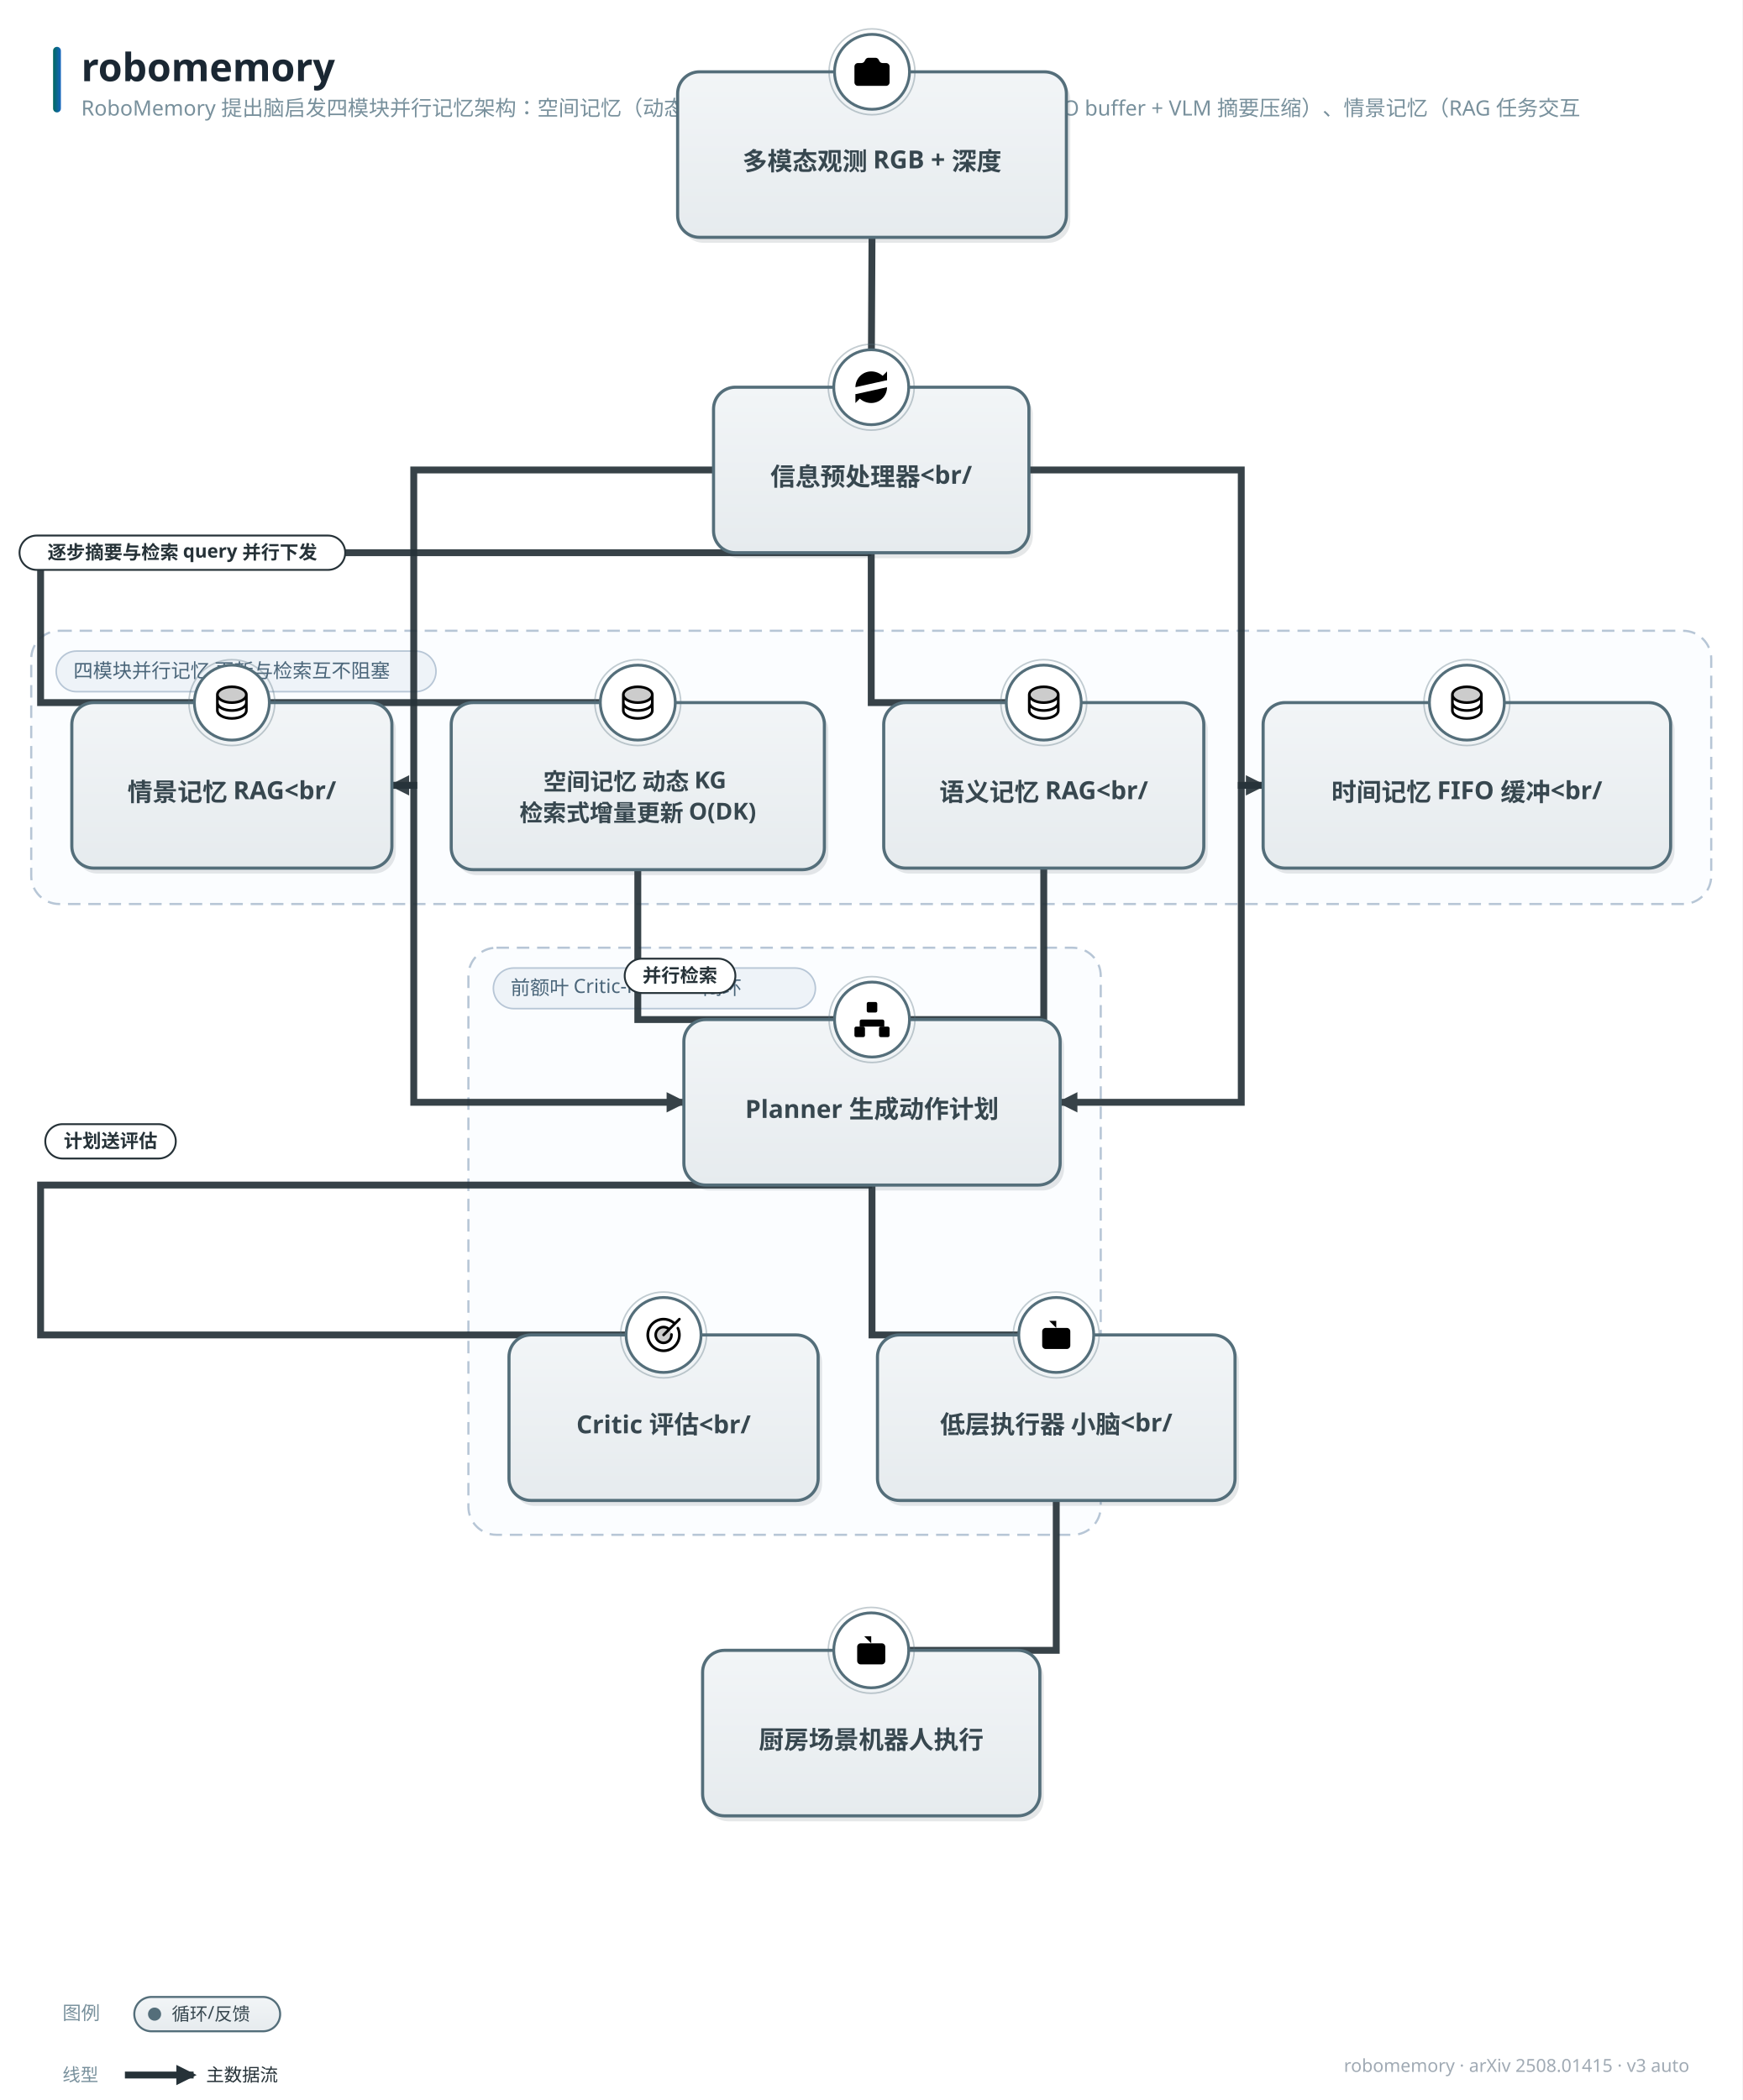
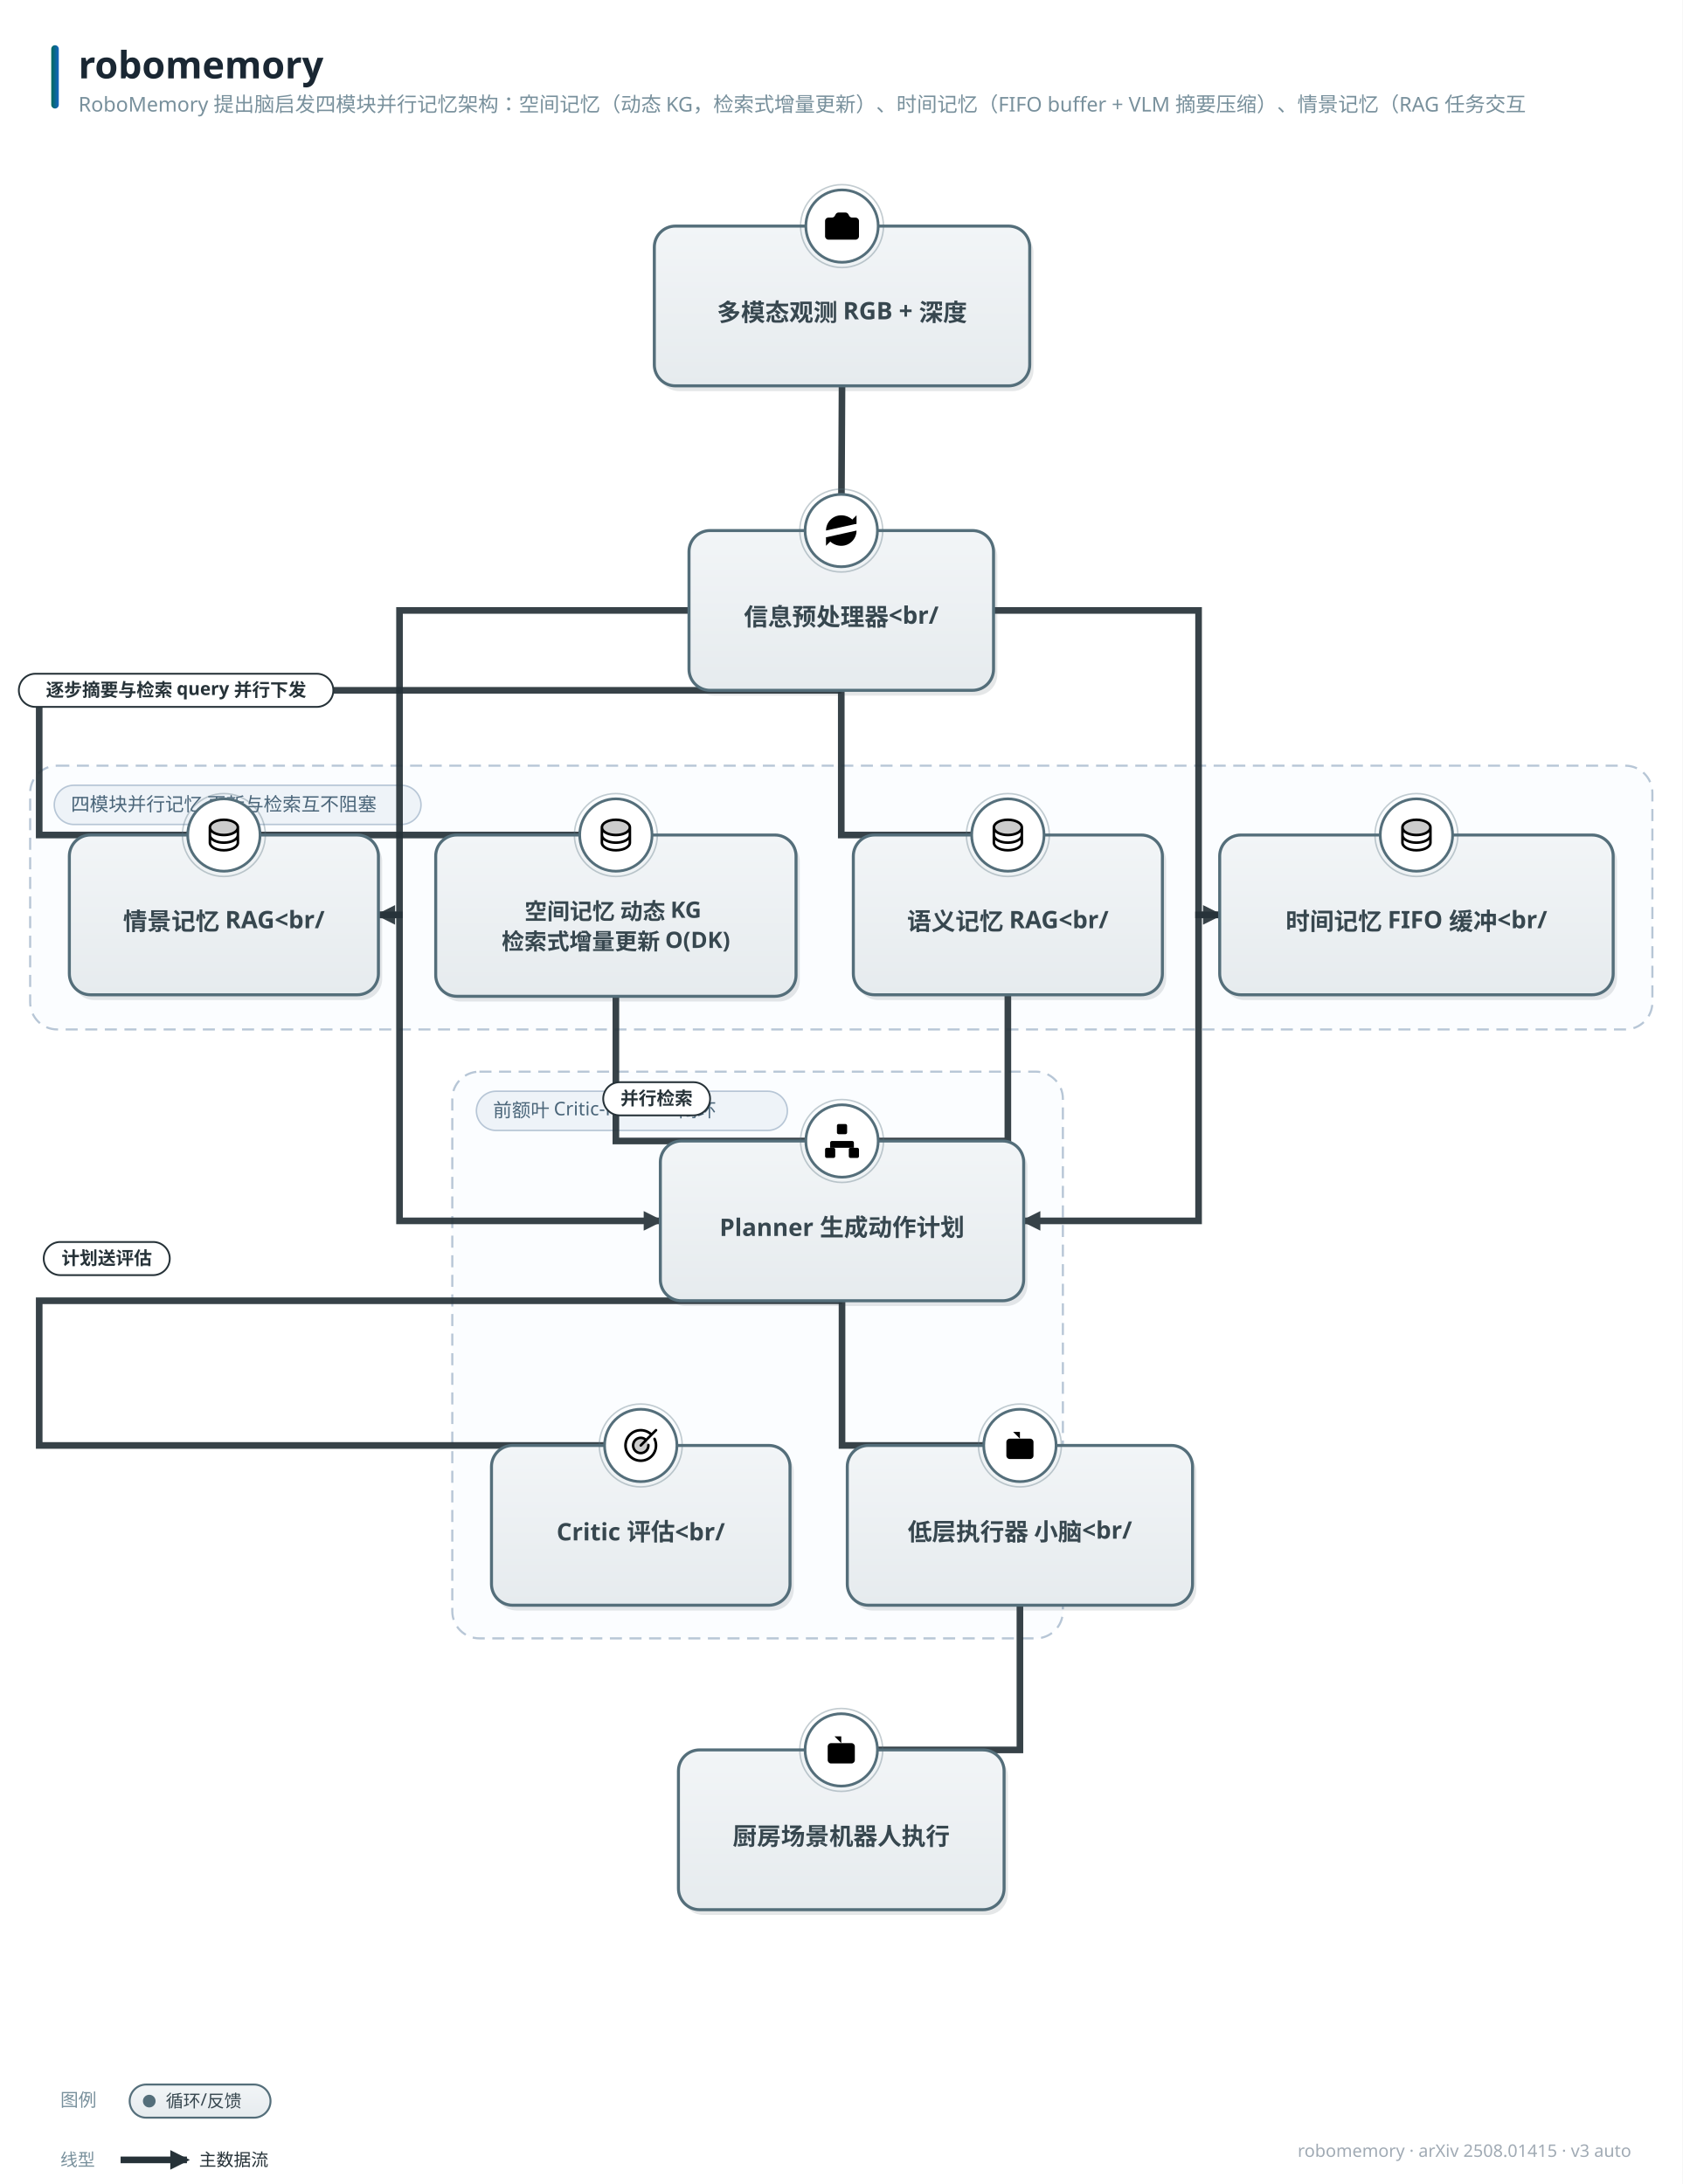
- <svg xmlns="http://www.w3.org/2000/svg" width="1116" height="1345" viewBox="0 0 1116 1345" font-family="'PingFang SC','Hiragino Sans GB','Microsoft YaHei','Segoe UI',sans-serif">
+ <svg xmlns="http://www.w3.org/2000/svg" width="1116" height="1449" viewBox="0 0 1116 1449" font-family="'PingFang SC','Hiragino Sans GB','Microsoft YaHei','Segoe UI',sans-serif">
  <style>text{font-family:'PingFang SC','Hiragino Sans GB','Microsoft YaHei','Segoe UI',sans-serif;} .lbl{font-weight:700;}</style>
  <defs>
    <linearGradient id="g-data" x1="0" y1="0" x2="0" y2="1">
      <stop offset="0" stop-color="#f1f9f1" />
      <stop offset="1" stop-color="#e2f0e2" />
    </linearGradient>
    <linearGradient id="g-frozen" x1="0" y1="0" x2="0" y2="1">
      <stop offset="0" stop-color="#f0f7fe" />
      <stop offset="1" stop-color="#dcecfb" />
    </linearGradient>
    <linearGradient id="g-train" x1="0" y1="0" x2="0" y2="1">
      <stop offset="0" stop-color="#fff6e8" />
      <stop offset="1" stop-color="#ffedd4" />
    </linearGradient>
    <linearGradient id="g-loss" x1="0" y1="0" x2="0" y2="1">
      <stop offset="0" stop-color="#fdf0f1" />
      <stop offset="1" stop-color="#f9e0e2" />
    </linearGradient>
    <linearGradient id="g-act" x1="0" y1="0" x2="0" y2="1">
      <stop offset="0" stop-color="#f8f1fb" />
      <stop offset="1" stop-color="#f0e4f7" />
    </linearGradient>
    <linearGradient id="g-loop" x1="0" y1="0" x2="0" y2="1">
      <stop offset="0" stop-color="#f2f5f7" />
      <stop offset="1" stop-color="#e6ebee" />
    </linearGradient>
    <linearGradient id="g-env" x1="0" y1="0" x2="0" y2="1">
      <stop offset="0" stop-color="#eef8f6" />
      <stop offset="1" stop-color="#dcf0ec" />
    </linearGradient>
    <linearGradient id="g-mem" x1="0" y1="0" x2="0" y2="1">
      <stop offset="0" stop-color="#fffef0" />
      <stop offset="1" stop-color="#fdf6d8" />
    </linearGradient>
    <linearGradient id="g-reward" x1="0" y1="0" x2="0" y2="1">
      <stop offset="0" stop-color="#fdf2f7" />
      <stop offset="1" stop-color="#f9e2ed" />
    </linearGradient>
    <linearGradient id="g-key" x1="0" y1="0" x2="0" y2="1">
      <stop offset="0" stop-color="#fffaf0" />
      <stop offset="1" stop-color="#fff1d6" />
    </linearGradient>
    <linearGradient id="g-title" x1="0" y1="0" x2="1" y2="0">
      <stop offset="0" stop-color="#00695c" />
      <stop offset="1" stop-color="#1565c0" />
    </linearGradient>
    <marker id="arr-main" viewBox="0 0 10 10" refX="8.5" refY="5" markerWidth="13" markerHeight="13" markerUnits="userSpaceOnUse" orient="auto-start-reverse">
      <path d="M0 0 L10 5 L0 10 z" fill="#546e7a" />
    </marker>
    <marker id="arr-thick" viewBox="0 0 10 10" refX="8.5" refY="5" markerWidth="13" markerHeight="13" markerUnits="userSpaceOnUse" orient="auto-start-reverse">
      <path d="M0 0 L10 5 L0 10 z" fill="#263238" />
    </marker>
    <marker id="arr-thin" viewBox="0 0 10 10" refX="8.5" refY="5" markerWidth="13" markerHeight="13" markerUnits="userSpaceOnUse" orient="auto-start-reverse">
      <path d="M0 0 L10 5 L0 10 z" fill="#9fb0bb" />
    </marker>
    <marker id="arr-fb" viewBox="0 0 10 10" refX="8.5" refY="5" markerWidth="13" markerHeight="13" markerUnits="userSpaceOnUse" orient="auto-start-reverse">
      <path d="M0 0 L10 5 L0 10 z" fill="#1565c0" />
    </marker>
    <marker id="arr-loss" viewBox="0 0 10 10" refX="8.5" refY="5" markerWidth="13" markerHeight="13" markerUnits="userSpaceOnUse" orient="auto-start-reverse">
      <path d="M0 0 L10 5 L0 10 z" fill="#c62828" />
    </marker>
  </defs>
-   <rect width="1116" height="1345" fill="#ffffff" />
+   <rect width="1116" height="1449" fill="#ffffff" />
  <rect x="34" y="30" width="5" height="42" rx="2.5" fill="url(#g-title)" />
  <text x="52" y="52" font-size="25" font-weight="800" fill="#1a2733">robomemory</text>
  <text x="52" y="74" font-size="13.5" fill="#78909c">RoboMemory 提出脑启发四模块并行记忆架构：空间记忆（动态 KG，检索式增量更新）、时间记忆（FIFO buffer + VLM 摘要压缩）、情景记忆（RAG 任务交互</text>
-   <text x="1082" y="1327" font-size="11.5" fill="#a0aab4" text-anchor="end">robomemory · arXiv 2508.01415 · v3 auto</text>
-   <rect x="20" y="404" width="1076" height="175" rx="18" fill="#fbfdff" stroke="#b7c6d6" stroke-width="1.4" stroke-dasharray="8 5" />
-   <rect x="36" y="417" width="243.25" height="26" rx="13" fill="#eef3f8" stroke="#b7c6d6" />
-   <text x="47" y="434" font-size="12.5" fill="#4a6579">四模块并行记忆 更新与检索互不阻塞</text>
-   <rect x="300" y="607" width="405" height="376" rx="18" fill="#fbfdff" stroke="#b7c6d6" stroke-width="1.4" stroke-dasharray="8 5" />
-   <rect x="316" y="620" width="206.25" height="26" rx="13" fill="#eef3f8" stroke="#b7c6d6" />
-   <text x="327" y="637" font-size="12.5" fill="#4a6579">前额叶 Critic-Planner 闭环</text>
-   <path d="M 558.5 152.0 L 558.0 248.0" fill="none" stroke="#263238" stroke-width="4.4" marker-end="url(#arr-thick)" opacity="0.92" />
-   <path d="M 558.0 354.0 L 26.0 354.0 L 26.0 450.0 L 408.5 450.0" fill="none" stroke="#263238" stroke-width="4.4" marker-end="url(#arr-thick)" opacity="0.92" />
-   <path d="M 659.0 301.0 L 795.0 301.0 L 795.0 503.0 L 809.0 503.0" fill="none" stroke="#263238" stroke-width="4.4" marker-end="url(#arr-thick)" opacity="0.92" />
-   <path d="M 457.0 301.0 L 265.0 301.0 L 265.0 503.0 L 251.0 503.0" fill="none" stroke="#263238" stroke-width="4.4" marker-end="url(#arr-thick)" opacity="0.92" />
-   <path d="M 558.0 354.0 L 558.0 450.0 L 668.5 450.0" fill="none" stroke="#263238" stroke-width="4.4" marker-end="url(#arr-thick)" opacity="0.92" />
-   <path d="M 408.5 557.0 L 408.5 653.0 L 558.5 653.0" fill="none" stroke="#263238" stroke-width="4.4" marker-end="url(#arr-thick)" opacity="0.92" />
-   <path d="M 809.0 503.0 L 795.0 503.0 L 795.0 706.0 L 679.0 706.0" fill="none" stroke="#263238" stroke-width="4.4" marker-end="url(#arr-thick)" opacity="0.92" />
-   <path d="M 251.0 503.0 L 265.0 503.0 L 265.0 706.0 L 438.0 706.0" fill="none" stroke="#263238" stroke-width="4.4" marker-end="url(#arr-thick)" opacity="0.92" />
-   <path d="M 668.5 556.0 L 668.5 653.0 L 558.5 653.0" fill="none" stroke="#263238" stroke-width="4.4" marker-end="url(#arr-thick)" opacity="0.92" />
-   <path d="M 558.5 759.0 L 26.0 759.0 L 26.0 855.0 L 425.0 855.0" fill="none" stroke="#263238" stroke-width="4.4" marker-end="url(#arr-thick)" opacity="0.92" />
-   <path d="M 558.5 759.0 L 558.5 855.0 L 676.5 855.0" fill="none" stroke="#263238" stroke-width="4.4" marker-end="url(#arr-thick)" opacity="0.92" />
-   <path d="M 676.5 961.0 L 676.5 1057.0 L 558.0 1057.0" fill="none" stroke="#263238" stroke-width="4.4" marker-end="url(#arr-thick)" opacity="0.92" />
-   <rect x="436.5" y="49.5" width="249" height="106" rx="14" fill="#37474f" opacity="0.13" />
-   <rect x="434" y="46" width="249" height="106" rx="14" fill="url(#g-loop)" stroke="#546e7a" stroke-width="2.0" />
-   <circle cx="558.5" cy="46" r="24" fill="#ffffff" stroke="#546e7a" stroke-width="1.8" />
-   <circle cx="558.5" cy="46" r="27.5" fill="none" stroke="#546e7a" stroke-width="1" opacity="0.35" />
-   <g transform="translate(545.0,32.5) scale(1.125)">
+   <text x="1082" y="1431" font-size="11.5" fill="#a0aab4" text-anchor="end">robomemory · arXiv 2508.01415 · v3 auto</text>
+   <rect x="20" y="508" width="1076" height="175" rx="18" fill="#fbfdff" stroke="#b7c6d6" stroke-width="1.4" stroke-dasharray="8 5" />
+   <rect x="36" y="521" width="243.25" height="26" rx="13" fill="#eef3f8" stroke="#b7c6d6" />
+   <text x="47" y="538" font-size="12.5" fill="#4a6579">四模块并行记忆 更新与检索互不阻塞</text>
+   <rect x="300" y="711" width="405" height="376" rx="18" fill="#fbfdff" stroke="#b7c6d6" stroke-width="1.4" stroke-dasharray="8 5" />
+   <rect x="316" y="724" width="206.25" height="26" rx="13" fill="#eef3f8" stroke="#b7c6d6" />
+   <text x="327" y="741" font-size="12.5" fill="#4a6579">前额叶 Critic-Planner 闭环</text>
+   <path d="M 558.5 256.0 L 558.0 352.0" fill="none" stroke="#263238" stroke-width="4.4" marker-end="url(#arr-thick)" opacity="0.92" />
+   <path d="M 558.0 458.0 L 26.0 458.0 L 26.0 554.0 L 408.5 554.0" fill="none" stroke="#263238" stroke-width="4.4" marker-end="url(#arr-thick)" opacity="0.92" />
+   <path d="M 659.0 405.0 L 795.0 405.0 L 795.0 607.0 L 809.0 607.0" fill="none" stroke="#263238" stroke-width="4.4" marker-end="url(#arr-thick)" opacity="0.92" />
+   <path d="M 457.0 405.0 L 265.0 405.0 L 265.0 607.0 L 251.0 607.0" fill="none" stroke="#263238" stroke-width="4.4" marker-end="url(#arr-thick)" opacity="0.92" />
+   <path d="M 558.0 458.0 L 558.0 554.0 L 668.5 554.0" fill="none" stroke="#263238" stroke-width="4.4" marker-end="url(#arr-thick)" opacity="0.92" />
+   <path d="M 408.5 661.0 L 408.5 757.0 L 558.5 757.0" fill="none" stroke="#263238" stroke-width="4.4" marker-end="url(#arr-thick)" opacity="0.92" />
+   <path d="M 809.0 607.0 L 795.0 607.0 L 795.0 810.0 L 679.0 810.0" fill="none" stroke="#263238" stroke-width="4.4" marker-end="url(#arr-thick)" opacity="0.92" />
+   <path d="M 251.0 607.0 L 265.0 607.0 L 265.0 810.0 L 438.0 810.0" fill="none" stroke="#263238" stroke-width="4.4" marker-end="url(#arr-thick)" opacity="0.92" />
+   <path d="M 668.5 660.0 L 668.5 757.0 L 558.5 757.0" fill="none" stroke="#263238" stroke-width="4.4" marker-end="url(#arr-thick)" opacity="0.92" />
+   <path d="M 558.5 863.0 L 26.0 863.0 L 26.0 959.0 L 425.0 959.0" fill="none" stroke="#263238" stroke-width="4.4" marker-end="url(#arr-thick)" opacity="0.92" />
+   <path d="M 558.5 863.0 L 558.5 959.0 L 676.5 959.0" fill="none" stroke="#263238" stroke-width="4.4" marker-end="url(#arr-thick)" opacity="0.92" />
+   <path d="M 676.5 1065.0 L 676.5 1161.0 L 558.0 1161.0" fill="none" stroke="#263238" stroke-width="4.4" marker-end="url(#arr-thick)" opacity="0.92" />
+   <rect x="436.5" y="153.5" width="249" height="106" rx="14" fill="#37474f" opacity="0.13" />
+   <rect x="434" y="150" width="249" height="106" rx="14" fill="url(#g-loop)" stroke="#546e7a" stroke-width="2.0" />
+   <circle cx="558.5" cy="150" r="24" fill="#ffffff" stroke="#546e7a" stroke-width="1.8" />
+   <circle cx="558.5" cy="150" r="27.5" fill="none" stroke="#546e7a" stroke-width="1" opacity="0.35" />
+   <g transform="translate(545.0,136.5) scale(1.125)">
    <path d="M13.997 4a2 2 0 0 1 1.76 1.05l.486.9A2 2 0 0 0 18.003 7H20a2 2 0 0 1 2 2v9a2 2 0 0 1-2 2H4a2 2 0 0 1-2-2V9a2 2 0 0 1 2-2h1.997a2 2 0 0 0 1.759-1.048l.489-.904A2 2 0 0 1 10.004 4z" />
    <circle cx="12" cy="13" r="3" />
  </g>
-   <text x="558.5" y="109" font-size="16" class="lbl" fill="#37474f" text-anchor="middle">多模态观测 RGB + 深度</text>
-   <rect x="459.5" y="251.5" width="202" height="106" rx="14" fill="#37474f" opacity="0.13" />
-   <rect x="457" y="248" width="202" height="106" rx="14" fill="url(#g-loop)" stroke="#546e7a" stroke-width="2.0" />
-   <circle cx="558.0" cy="248" r="24" fill="#ffffff" stroke="#546e7a" stroke-width="1.8" />
-   <circle cx="558.0" cy="248" r="27.5" fill="none" stroke="#546e7a" stroke-width="1" opacity="0.35" />
-   <g transform="translate(544.5,234.5) scale(1.125)">
+   <text x="558.5" y="213" font-size="16" class="lbl" fill="#37474f" text-anchor="middle">多模态观测 RGB + 深度</text>
+   <rect x="459.5" y="355.5" width="202" height="106" rx="14" fill="#37474f" opacity="0.13" />
+   <rect x="457" y="352" width="202" height="106" rx="14" fill="url(#g-loop)" stroke="#546e7a" stroke-width="2.0" />
+   <circle cx="558.0" cy="352" r="24" fill="#ffffff" stroke="#546e7a" stroke-width="1.8" />
+   <circle cx="558.0" cy="352" r="27.5" fill="none" stroke="#546e7a" stroke-width="1" opacity="0.35" />
+   <g transform="translate(544.5,338.5) scale(1.125)">
    <path d="M3 12a9 9 0 0 1 9-9 9.75 9.75 0 0 1 6.74 2.74L21 8" />
    <path d="M21 3v5h-5" />
    <path d="M21 12a9 9 0 0 1-9 9 9.75 9.75 0 0 1-6.74-2.74L3 16" />
    <path d="M8 16H3v5" />
  </g>
-   <text x="558.0" y="311" font-size="16" class="lbl" fill="#37474f" text-anchor="middle">信息预处理器&lt;br/</text>
-   <rect x="291.5" y="453.5" width="239" height="107" rx="14" fill="#37474f" opacity="0.13" />
-   <rect x="289" y="450" width="239" height="107" rx="14" fill="url(#g-loop)" stroke="#546e7a" stroke-width="2.0" />
-   <circle cx="408.5" cy="450" r="24" fill="#ffffff" stroke="#546e7a" stroke-width="1.8" />
-   <circle cx="408.5" cy="450" r="27.5" fill="none" stroke="#546e7a" stroke-width="1" opacity="0.35" />
-   <g transform="translate(395.0,436.5) scale(0.1055)">
-     <path d="M216,80c0,26.51-39.4,48-88,48S40,106.51,40,80s39.4-48,88-48S216,53.49,216,80Z" opacity="0.2" />
-     <path d="M128,24C74.17,24,32,48.6,32,80v96c0,31.4,42.17,56,96,56s96-24.6,96-56V80C224,48.6,181.83,24,128,24Zm80,104c0,9.62-7.88,19.43-21.61,26.92C170.93,163.35,150.19,168,128,168s-42.93-4.65-58.39-13.08C55.88,147.43,48,137.62,48,128V111.36c17.06,15,46.23,24.64,80,24.64s62.94-9.68,80-24.64ZM69.61,53.08C85.07,44.65,105.81,40,128,40s42.93,4.65,58.39,13.08C200.12,60.57,208,70.38,208,80s-7.88,19.43-21.61,26.92C170.93,115.35,150.19,120,128,120s-42.93-4.65-58.39-13.08C55.88,99.43,48,89.62,48,80S55.88,60.57,69.61,53.08ZM186.39,202.92C170.93,211.35,150.19,216,128,216s-42.93-4.65-58.39-13.08C55.88,195.43,48,185.62,48,176V159.36c17.06,15,46.23,24.64,80,24.64s62.94-9.68,80-24.64V176C208,185.62,200.12,195.43,186.39,202.92Z" />
-   </g>
-   <text x="408.5" y="506" font-size="15" class="lbl" fill="#37474f" text-anchor="middle">
+   <text x="558.0" y="415" font-size="16" class="lbl" fill="#37474f" text-anchor="middle">信息预处理器&lt;br/</text>
+   <rect x="291.5" y="557.5" width="239" height="107" rx="14" fill="#37474f" opacity="0.13" />
+   <rect x="289" y="554" width="239" height="107" rx="14" fill="url(#g-loop)" stroke="#546e7a" stroke-width="2.0" />
+   <circle cx="408.5" cy="554" r="24" fill="#ffffff" stroke="#546e7a" stroke-width="1.8" />
+   <circle cx="408.5" cy="554" r="27.5" fill="none" stroke="#546e7a" stroke-width="1" opacity="0.35" />
+   <g transform="translate(395.0,540.5) scale(0.1055)">
+     <path d="M216,80c0,26.51-39.4,48-88,48S40,106.51,40,80s39.4-48,88-48S216,53.49,216,80Z" opacity="0.2" />
+     <path d="M128,24C74.17,24,32,48.6,32,80v96c0,31.4,42.17,56,96,56s96-24.6,96-56V80C224,48.6,181.83,24,128,24Zm80,104c0,9.62-7.88,19.43-21.61,26.92C170.93,163.35,150.19,168,128,168s-42.93-4.65-58.39-13.08C55.88,147.43,48,137.62,48,128V111.36c17.06,15,46.23,24.64,80,24.64s62.94-9.68,80-24.64ZM69.61,53.08C85.07,44.65,105.81,40,128,40s42.93,4.65,58.39,13.08C200.12,60.57,208,70.38,208,80s-7.88,19.43-21.61,26.92C170.93,115.35,150.19,120,128,120s-42.93-4.65-58.39-13.08C55.88,99.43,48,89.62,48,80S55.88,60.57,69.61,53.08ZM186.39,202.92C170.93,211.35,150.19,216,128,216s-42.93-4.65-58.39-13.08C55.88,195.43,48,185.62,48,176V159.36c17.06,15,46.23,24.64,80,24.64s62.94-9.68,80-24.64V176C208,185.62,200.12,195.43,186.39,202.92Z" />
+   </g>
+   <text x="408.5" y="610" font-size="15" class="lbl" fill="#37474f" text-anchor="middle">
    <tspan x="408.5" dy="0">空间记忆 动态 KG</tspan>
    <tspan x="408.5" dy="20">检索式增量更新 O(DK)</tspan>
  </text>
-   <rect x="811.5" y="453.5" width="261" height="106" rx="14" fill="#37474f" opacity="0.13" />
-   <rect x="809" y="450" width="261" height="106" rx="14" fill="url(#g-loop)" stroke="#546e7a" stroke-width="2.0" />
-   <circle cx="939.5" cy="450" r="24" fill="#ffffff" stroke="#546e7a" stroke-width="1.8" />
-   <circle cx="939.5" cy="450" r="27.5" fill="none" stroke="#546e7a" stroke-width="1" opacity="0.35" />
-   <g transform="translate(926.0,436.5) scale(0.1055)">
-     <path d="M216,80c0,26.51-39.4,48-88,48S40,106.51,40,80s39.4-48,88-48S216,53.49,216,80Z" opacity="0.2" />
-     <path d="M128,24C74.17,24,32,48.6,32,80v96c0,31.4,42.17,56,96,56s96-24.6,96-56V80C224,48.6,181.83,24,128,24Zm80,104c0,9.62-7.88,19.43-21.61,26.92C170.93,163.35,150.19,168,128,168s-42.93-4.65-58.39-13.08C55.88,147.43,48,137.62,48,128V111.36c17.06,15,46.23,24.64,80,24.64s62.94-9.68,80-24.64ZM69.61,53.08C85.07,44.65,105.81,40,128,40s42.93,4.65,58.39,13.08C200.12,60.57,208,70.38,208,80s-7.88,19.43-21.61,26.92C170.93,115.35,150.19,120,128,120s-42.93-4.65-58.39-13.08C55.88,99.43,48,89.62,48,80S55.88,60.57,69.61,53.08ZM186.39,202.92C170.93,211.35,150.19,216,128,216s-42.93-4.65-58.39-13.08C55.88,195.43,48,185.62,48,176V159.36c17.06,15,46.23,24.64,80,24.64s62.94-9.68,80-24.64V176C208,185.62,200.12,195.43,186.39,202.92Z" />
-   </g>
-   <text x="939.5" y="513" font-size="16" class="lbl" fill="#37474f" text-anchor="middle">时间记忆 FIFO 缓冲&lt;br/</text>
-   <rect x="48.5" y="453.5" width="205" height="106" rx="14" fill="#37474f" opacity="0.13" />
-   <rect x="46" y="450" width="205" height="106" rx="14" fill="url(#g-loop)" stroke="#546e7a" stroke-width="2.0" />
-   <circle cx="148.5" cy="450" r="24" fill="#ffffff" stroke="#546e7a" stroke-width="1.8" />
-   <circle cx="148.5" cy="450" r="27.5" fill="none" stroke="#546e7a" stroke-width="1" opacity="0.35" />
-   <g transform="translate(135.0,436.5) scale(0.1055)">
-     <path d="M216,80c0,26.51-39.4,48-88,48S40,106.51,40,80s39.4-48,88-48S216,53.49,216,80Z" opacity="0.2" />
-     <path d="M128,24C74.17,24,32,48.6,32,80v96c0,31.4,42.17,56,96,56s96-24.6,96-56V80C224,48.6,181.83,24,128,24Zm80,104c0,9.62-7.88,19.43-21.61,26.92C170.93,163.35,150.19,168,128,168s-42.93-4.65-58.39-13.08C55.88,147.43,48,137.62,48,128V111.36c17.06,15,46.23,24.64,80,24.64s62.94-9.68,80-24.64ZM69.61,53.08C85.07,44.65,105.81,40,128,40s42.93,4.65,58.39,13.08C200.12,60.57,208,70.38,208,80s-7.88,19.43-21.61,26.92C170.93,115.35,150.19,120,128,120s-42.93-4.65-58.39-13.08C55.88,99.43,48,89.62,48,80S55.88,60.57,69.61,53.08ZM186.39,202.92C170.93,211.35,150.19,216,128,216s-42.93-4.65-58.39-13.08C55.88,195.43,48,185.62,48,176V159.36c17.06,15,46.23,24.64,80,24.64s62.94-9.68,80-24.64V176C208,185.62,200.12,195.43,186.39,202.92Z" />
-   </g>
-   <text x="148.5" y="513" font-size="16" class="lbl" fill="#37474f" text-anchor="middle">情景记忆 RAG&lt;br/</text>
-   <rect x="568.5" y="453.5" width="205" height="106" rx="14" fill="#37474f" opacity="0.13" />
-   <rect x="566" y="450" width="205" height="106" rx="14" fill="url(#g-loop)" stroke="#546e7a" stroke-width="2.0" />
-   <circle cx="668.5" cy="450" r="24" fill="#ffffff" stroke="#546e7a" stroke-width="1.8" />
-   <circle cx="668.5" cy="450" r="27.5" fill="none" stroke="#546e7a" stroke-width="1" opacity="0.35" />
-   <g transform="translate(655.0,436.5) scale(0.1055)">
-     <path d="M216,80c0,26.51-39.4,48-88,48S40,106.51,40,80s39.4-48,88-48S216,53.49,216,80Z" opacity="0.2" />
-     <path d="M128,24C74.17,24,32,48.6,32,80v96c0,31.4,42.17,56,96,56s96-24.6,96-56V80C224,48.6,181.83,24,128,24Zm80,104c0,9.62-7.88,19.43-21.61,26.92C170.93,163.35,150.19,168,128,168s-42.93-4.65-58.39-13.08C55.88,147.43,48,137.62,48,128V111.36c17.06,15,46.23,24.64,80,24.64s62.94-9.68,80-24.64ZM69.61,53.08C85.07,44.65,105.81,40,128,40s42.93,4.65,58.39,13.08C200.12,60.57,208,70.38,208,80s-7.88,19.43-21.61,26.92C170.93,115.35,150.19,120,128,120s-42.93-4.65-58.39-13.08C55.88,99.43,48,89.62,48,80S55.88,60.57,69.61,53.08ZM186.39,202.92C170.93,211.35,150.19,216,128,216s-42.93-4.65-58.39-13.08C55.88,195.43,48,185.62,48,176V159.36c17.06,15,46.23,24.64,80,24.64s62.94-9.68,80-24.64V176C208,185.62,200.12,195.43,186.39,202.92Z" />
-   </g>
-   <text x="668.5" y="513" font-size="16" class="lbl" fill="#37474f" text-anchor="middle">语义记忆 RAG&lt;br/</text>
-   <rect x="440.5" y="656.5" width="241" height="106" rx="14" fill="#37474f" opacity="0.13" />
-   <rect x="438" y="653" width="241" height="106" rx="14" fill="url(#g-loop)" stroke="#546e7a" stroke-width="2.0" />
-   <circle cx="558.5" cy="653" r="24" fill="#ffffff" stroke="#546e7a" stroke-width="1.8" />
-   <circle cx="558.5" cy="653" r="27.5" fill="none" stroke="#546e7a" stroke-width="1" opacity="0.35" />
-   <g transform="translate(545.0,639.5) scale(1.125)">
+   <rect x="811.5" y="557.5" width="261" height="106" rx="14" fill="#37474f" opacity="0.13" />
+   <rect x="809" y="554" width="261" height="106" rx="14" fill="url(#g-loop)" stroke="#546e7a" stroke-width="2.0" />
+   <circle cx="939.5" cy="554" r="24" fill="#ffffff" stroke="#546e7a" stroke-width="1.8" />
+   <circle cx="939.5" cy="554" r="27.5" fill="none" stroke="#546e7a" stroke-width="1" opacity="0.35" />
+   <g transform="translate(926.0,540.5) scale(0.1055)">
+     <path d="M216,80c0,26.51-39.4,48-88,48S40,106.51,40,80s39.4-48,88-48S216,53.49,216,80Z" opacity="0.2" />
+     <path d="M128,24C74.17,24,32,48.6,32,80v96c0,31.4,42.17,56,96,56s96-24.6,96-56V80C224,48.6,181.83,24,128,24Zm80,104c0,9.62-7.88,19.43-21.61,26.92C170.93,163.35,150.19,168,128,168s-42.93-4.65-58.39-13.08C55.88,147.43,48,137.62,48,128V111.36c17.06,15,46.23,24.64,80,24.64s62.94-9.68,80-24.64ZM69.61,53.08C85.07,44.65,105.81,40,128,40s42.93,4.65,58.39,13.08C200.12,60.57,208,70.38,208,80s-7.88,19.43-21.61,26.92C170.93,115.35,150.19,120,128,120s-42.93-4.65-58.39-13.08C55.88,99.43,48,89.62,48,80S55.88,60.57,69.61,53.08ZM186.39,202.92C170.93,211.35,150.19,216,128,216s-42.93-4.65-58.39-13.08C55.88,195.43,48,185.62,48,176V159.36c17.06,15,46.23,24.64,80,24.64s62.94-9.68,80-24.64V176C208,185.62,200.12,195.43,186.39,202.92Z" />
+   </g>
+   <text x="939.5" y="617" font-size="16" class="lbl" fill="#37474f" text-anchor="middle">时间记忆 FIFO 缓冲&lt;br/</text>
+   <rect x="48.5" y="557.5" width="205" height="106" rx="14" fill="#37474f" opacity="0.13" />
+   <rect x="46" y="554" width="205" height="106" rx="14" fill="url(#g-loop)" stroke="#546e7a" stroke-width="2.0" />
+   <circle cx="148.5" cy="554" r="24" fill="#ffffff" stroke="#546e7a" stroke-width="1.8" />
+   <circle cx="148.5" cy="554" r="27.5" fill="none" stroke="#546e7a" stroke-width="1" opacity="0.35" />
+   <g transform="translate(135.0,540.5) scale(0.1055)">
+     <path d="M216,80c0,26.51-39.4,48-88,48S40,106.51,40,80s39.4-48,88-48S216,53.49,216,80Z" opacity="0.2" />
+     <path d="M128,24C74.17,24,32,48.6,32,80v96c0,31.4,42.17,56,96,56s96-24.6,96-56V80C224,48.6,181.83,24,128,24Zm80,104c0,9.62-7.88,19.43-21.61,26.92C170.93,163.35,150.19,168,128,168s-42.93-4.65-58.39-13.08C55.88,147.43,48,137.62,48,128V111.36c17.06,15,46.23,24.64,80,24.64s62.94-9.68,80-24.64ZM69.61,53.08C85.07,44.65,105.81,40,128,40s42.93,4.65,58.39,13.08C200.12,60.57,208,70.38,208,80s-7.88,19.43-21.61,26.92C170.93,115.35,150.19,120,128,120s-42.93-4.65-58.39-13.08C55.88,99.43,48,89.62,48,80S55.88,60.57,69.61,53.08ZM186.39,202.92C170.93,211.35,150.19,216,128,216s-42.93-4.65-58.39-13.08C55.88,195.43,48,185.62,48,176V159.36c17.06,15,46.23,24.64,80,24.64s62.94-9.68,80-24.64V176C208,185.62,200.12,195.43,186.39,202.92Z" />
+   </g>
+   <text x="148.5" y="617" font-size="16" class="lbl" fill="#37474f" text-anchor="middle">情景记忆 RAG&lt;br/</text>
+   <rect x="568.5" y="557.5" width="205" height="106" rx="14" fill="#37474f" opacity="0.13" />
+   <rect x="566" y="554" width="205" height="106" rx="14" fill="url(#g-loop)" stroke="#546e7a" stroke-width="2.0" />
+   <circle cx="668.5" cy="554" r="24" fill="#ffffff" stroke="#546e7a" stroke-width="1.8" />
+   <circle cx="668.5" cy="554" r="27.5" fill="none" stroke="#546e7a" stroke-width="1" opacity="0.35" />
+   <g transform="translate(655.0,540.5) scale(0.1055)">
+     <path d="M216,80c0,26.51-39.4,48-88,48S40,106.51,40,80s39.4-48,88-48S216,53.49,216,80Z" opacity="0.2" />
+     <path d="M128,24C74.17,24,32,48.6,32,80v96c0,31.4,42.17,56,96,56s96-24.6,96-56V80C224,48.6,181.83,24,128,24Zm80,104c0,9.62-7.88,19.43-21.61,26.92C170.93,163.35,150.19,168,128,168s-42.93-4.65-58.39-13.08C55.88,147.43,48,137.62,48,128V111.36c17.06,15,46.23,24.64,80,24.64s62.94-9.68,80-24.64ZM69.61,53.08C85.07,44.65,105.81,40,128,40s42.93,4.65,58.39,13.08C200.12,60.57,208,70.38,208,80s-7.88,19.43-21.61,26.92C170.93,115.35,150.19,120,128,120s-42.93-4.65-58.39-13.08C55.88,99.43,48,89.62,48,80S55.88,60.57,69.61,53.08ZM186.39,202.92C170.93,211.35,150.19,216,128,216s-42.93-4.65-58.39-13.08C55.88,195.43,48,185.62,48,176V159.36c17.06,15,46.23,24.64,80,24.64s62.94-9.68,80-24.64V176C208,185.62,200.12,195.43,186.39,202.92Z" />
+   </g>
+   <text x="668.5" y="617" font-size="16" class="lbl" fill="#37474f" text-anchor="middle">语义记忆 RAG&lt;br/</text>
+   <rect x="440.5" y="760.5" width="241" height="106" rx="14" fill="#37474f" opacity="0.13" />
+   <rect x="438" y="757" width="241" height="106" rx="14" fill="url(#g-loop)" stroke="#546e7a" stroke-width="2.0" />
+   <circle cx="558.5" cy="757" r="24" fill="#ffffff" stroke="#546e7a" stroke-width="1.8" />
+   <circle cx="558.5" cy="757" r="27.5" fill="none" stroke="#546e7a" stroke-width="1" opacity="0.35" />
+   <g transform="translate(545.0,743.5) scale(1.125)">
    <rect x="16" y="16" width="6" height="6" rx="1" />
    <rect x="2" y="16" width="6" height="6" rx="1" />
    <rect x="9" y="2" width="6" height="6" rx="1" />
    <path d="M5 16v-3a1 1 0 0 1 1-1h12a1 1 0 0 1 1 1v3" />
    <path d="M12 12V8" />
  </g>
-   <text x="558.5" y="716" font-size="16" class="lbl" fill="#37474f" text-anchor="middle">Planner 生成动作计划</text>
-   <rect x="328.5" y="858.5" width="198" height="106" rx="14" fill="#37474f" opacity="0.13" />
-   <rect x="326" y="855" width="198" height="106" rx="14" fill="url(#g-loop)" stroke="#546e7a" stroke-width="2.0" />
-   <circle cx="425.0" cy="855" r="24" fill="#ffffff" stroke="#546e7a" stroke-width="1.8" />
-   <circle cx="425.0" cy="855" r="27.5" fill="none" stroke="#546e7a" stroke-width="1" opacity="0.35" />
-   <g transform="translate(411.5,841.5) scale(0.1055)">
+   <text x="558.5" y="820" font-size="16" class="lbl" fill="#37474f" text-anchor="middle">Planner 生成动作计划</text>
+   <rect x="328.5" y="962.5" width="198" height="106" rx="14" fill="#37474f" opacity="0.13" />
+   <rect x="326" y="959" width="198" height="106" rx="14" fill="url(#g-loop)" stroke="#546e7a" stroke-width="2.0" />
+   <circle cx="425.0" cy="959" r="24" fill="#ffffff" stroke="#546e7a" stroke-width="1.8" />
+   <circle cx="425.0" cy="959" r="27.5" fill="none" stroke="#546e7a" stroke-width="1" opacity="0.35" />
+   <g transform="translate(411.5,945.5) scale(0.1055)">
    <path d="M176,128a48,48,0,1,1-48-48A48,48,0,0,1,176,128Z" opacity="0.2" />
    <path d="M221.87,83.16A104.1,104.1,0,1,1,195.67,49l22.67-22.68a8,8,0,0,1,11.32,11.32l-96,96a8,8,0,0,1-11.32-11.32l27.72-27.72a40,40,0,1,0,17.87,31.09,8,8,0,1,1,16-.9,56,56,0,1,1-22.38-41.65L184.3,60.39a87.88,87.88,0,1,0,23.13,29.67,8,8,0,0,1,14.44-6.9Z" />
  </g>
-   <text x="425.0" y="918" font-size="16" class="lbl" fill="#37474f" text-anchor="middle">Critic 评估&lt;br/</text>
-   <rect x="564.5" y="858.5" width="229" height="106" rx="14" fill="#37474f" opacity="0.13" />
-   <rect x="562" y="855" width="229" height="106" rx="14" fill="url(#g-loop)" stroke="#546e7a" stroke-width="2.0" />
-   <circle cx="676.5" cy="855" r="24" fill="#ffffff" stroke="#546e7a" stroke-width="1.8" />
-   <circle cx="676.5" cy="855" r="27.5" fill="none" stroke="#546e7a" stroke-width="1" opacity="0.35" />
-   <g transform="translate(663.0,841.5) scale(1.125)">
+   <text x="425.0" y="1022" font-size="16" class="lbl" fill="#37474f" text-anchor="middle">Critic 评估&lt;br/</text>
+   <rect x="564.5" y="962.5" width="229" height="106" rx="14" fill="#37474f" opacity="0.13" />
+   <rect x="562" y="959" width="229" height="106" rx="14" fill="url(#g-loop)" stroke="#546e7a" stroke-width="2.0" />
+   <circle cx="676.5" cy="959" r="24" fill="#ffffff" stroke="#546e7a" stroke-width="1.8" />
+   <circle cx="676.5" cy="959" r="27.5" fill="none" stroke="#546e7a" stroke-width="1" opacity="0.35" />
+   <g transform="translate(663.0,945.5) scale(1.125)">
    <path d="M12 8V4H8" />
    <rect width="16" height="12" x="4" y="8" rx="2" />
    <path d="M2 14h2" />
    <path d="M20 14h2" />
    <path d="M15 13v2" />
    <path d="M9 13v2" />
  </g>
-   <text x="676.5" y="918" font-size="16" class="lbl" fill="#37474f" text-anchor="middle">低层执行器 小脑&lt;br/</text>
-   <rect x="452.5" y="1060.5" width="216" height="106" rx="14" fill="#37474f" opacity="0.13" />
-   <rect x="450" y="1057" width="216" height="106" rx="14" fill="url(#g-loop)" stroke="#546e7a" stroke-width="2.0" />
-   <circle cx="558.0" cy="1057" r="24" fill="#ffffff" stroke="#546e7a" stroke-width="1.8" />
-   <circle cx="558.0" cy="1057" r="27.5" fill="none" stroke="#546e7a" stroke-width="1" opacity="0.35" />
-   <g transform="translate(544.5,1043.5) scale(1.125)">
+   <text x="676.5" y="1022" font-size="16" class="lbl" fill="#37474f" text-anchor="middle">低层执行器 小脑&lt;br/</text>
+   <rect x="452.5" y="1164.5" width="216" height="106" rx="14" fill="#37474f" opacity="0.13" />
+   <rect x="450" y="1161" width="216" height="106" rx="14" fill="url(#g-loop)" stroke="#546e7a" stroke-width="2.0" />
+   <circle cx="558.0" cy="1161" r="24" fill="#ffffff" stroke="#546e7a" stroke-width="1.8" />
+   <circle cx="558.0" cy="1161" r="27.5" fill="none" stroke="#546e7a" stroke-width="1" opacity="0.35" />
+   <g transform="translate(544.5,1147.5) scale(1.125)">
    <path d="M12 8V4H8" />
    <rect width="16" height="12" x="4" y="8" rx="2" />
    <path d="M2 14h2" />
    <path d="M20 14h2" />
    <path d="M15 13v2" />
    <path d="M9 13v2" />
  </g>
-   <text x="558.0" y="1120" font-size="16" class="lbl" fill="#37474f" text-anchor="middle">厨房场景机器人执行</text>
-   <g transform="translate(116.8,354.0)">
+   <text x="558.0" y="1224" font-size="16" class="lbl" fill="#37474f" text-anchor="middle">厨房场景机器人执行</text>
+   <g transform="translate(116.8,458.0)">
    <rect x="-104.3" y="-11" width="208.6" height="22" rx="11" fill="#ffffff" stroke="#263238" stroke-width="1.2" />
    <text y="4" font-size="12" fill="#263238" font-weight="600" text-anchor="middle">逐步摘要与检索 query 并行下发</text>
  </g>
-   <g transform="translate(435.5,625.0)">
+   <g transform="translate(435.5,729.0)">
    <rect x="-35.4" y="-11" width="70.9" height="22" rx="11" fill="#ffffff" stroke="#263238" stroke-width="1.2" />
    <text y="4" font-size="12" fill="#263238" font-weight="600" text-anchor="middle">并行检索</text>
  </g>
-   <g transform="translate(70.8,731.0)">
+   <g transform="translate(70.8,835.0)">
    <rect x="-41.8" y="-11" width="83.6" height="22" rx="11" fill="#ffffff" stroke="#263238" stroke-width="1.2" />
    <text y="4" font-size="12" fill="#263238" font-weight="600" text-anchor="middle">计划送评估</text>
  </g>
-   <text x="40" y="1293.5" font-size="12" fill="#78909c">图例</text>
+   <text x="40" y="1397.5" font-size="12" fill="#78909c">图例</text>
  <g>
-     <rect x="86" y="1279" width="93.43" height="22" rx="11" fill="url(#g-loop)" stroke="#546e7a" stroke-width="1.3" />
-     <circle cx="99" cy="1290" r="4.2" fill="#546e7a" />
-     <text x="110" y="1294" font-size="11.5" fill="#37474f">循环/反馈</text>
-   </g>
-   <text x="40" y="1333" font-size="11.5" fill="#78909c">线型</text>
+     <rect x="86" y="1383" width="93.43" height="22" rx="11" fill="url(#g-loop)" stroke="#546e7a" stroke-width="1.3" />
+     <circle cx="99" cy="1394" r="4.2" fill="#546e7a" />
+     <text x="110" y="1398" font-size="11.5" fill="#37474f">循环/反馈</text>
+   </g>
+   <text x="40" y="1437" font-size="11.5" fill="#78909c">线型</text>
  <g>
-     <path d="M 80 1329 h 44" stroke="#263238" stroke-width="4.4" marker-end="url(#arr-thick)" />
-     <text x="132" y="1333" font-size="11.5" fill="#263238">主数据流</text>
+     <path d="M 80 1433 h 44" stroke="#263238" stroke-width="4.4" marker-end="url(#arr-thick)" />
+     <text x="132" y="1437" font-size="11.5" fill="#263238">主数据流</text>
  </g>
</svg>
